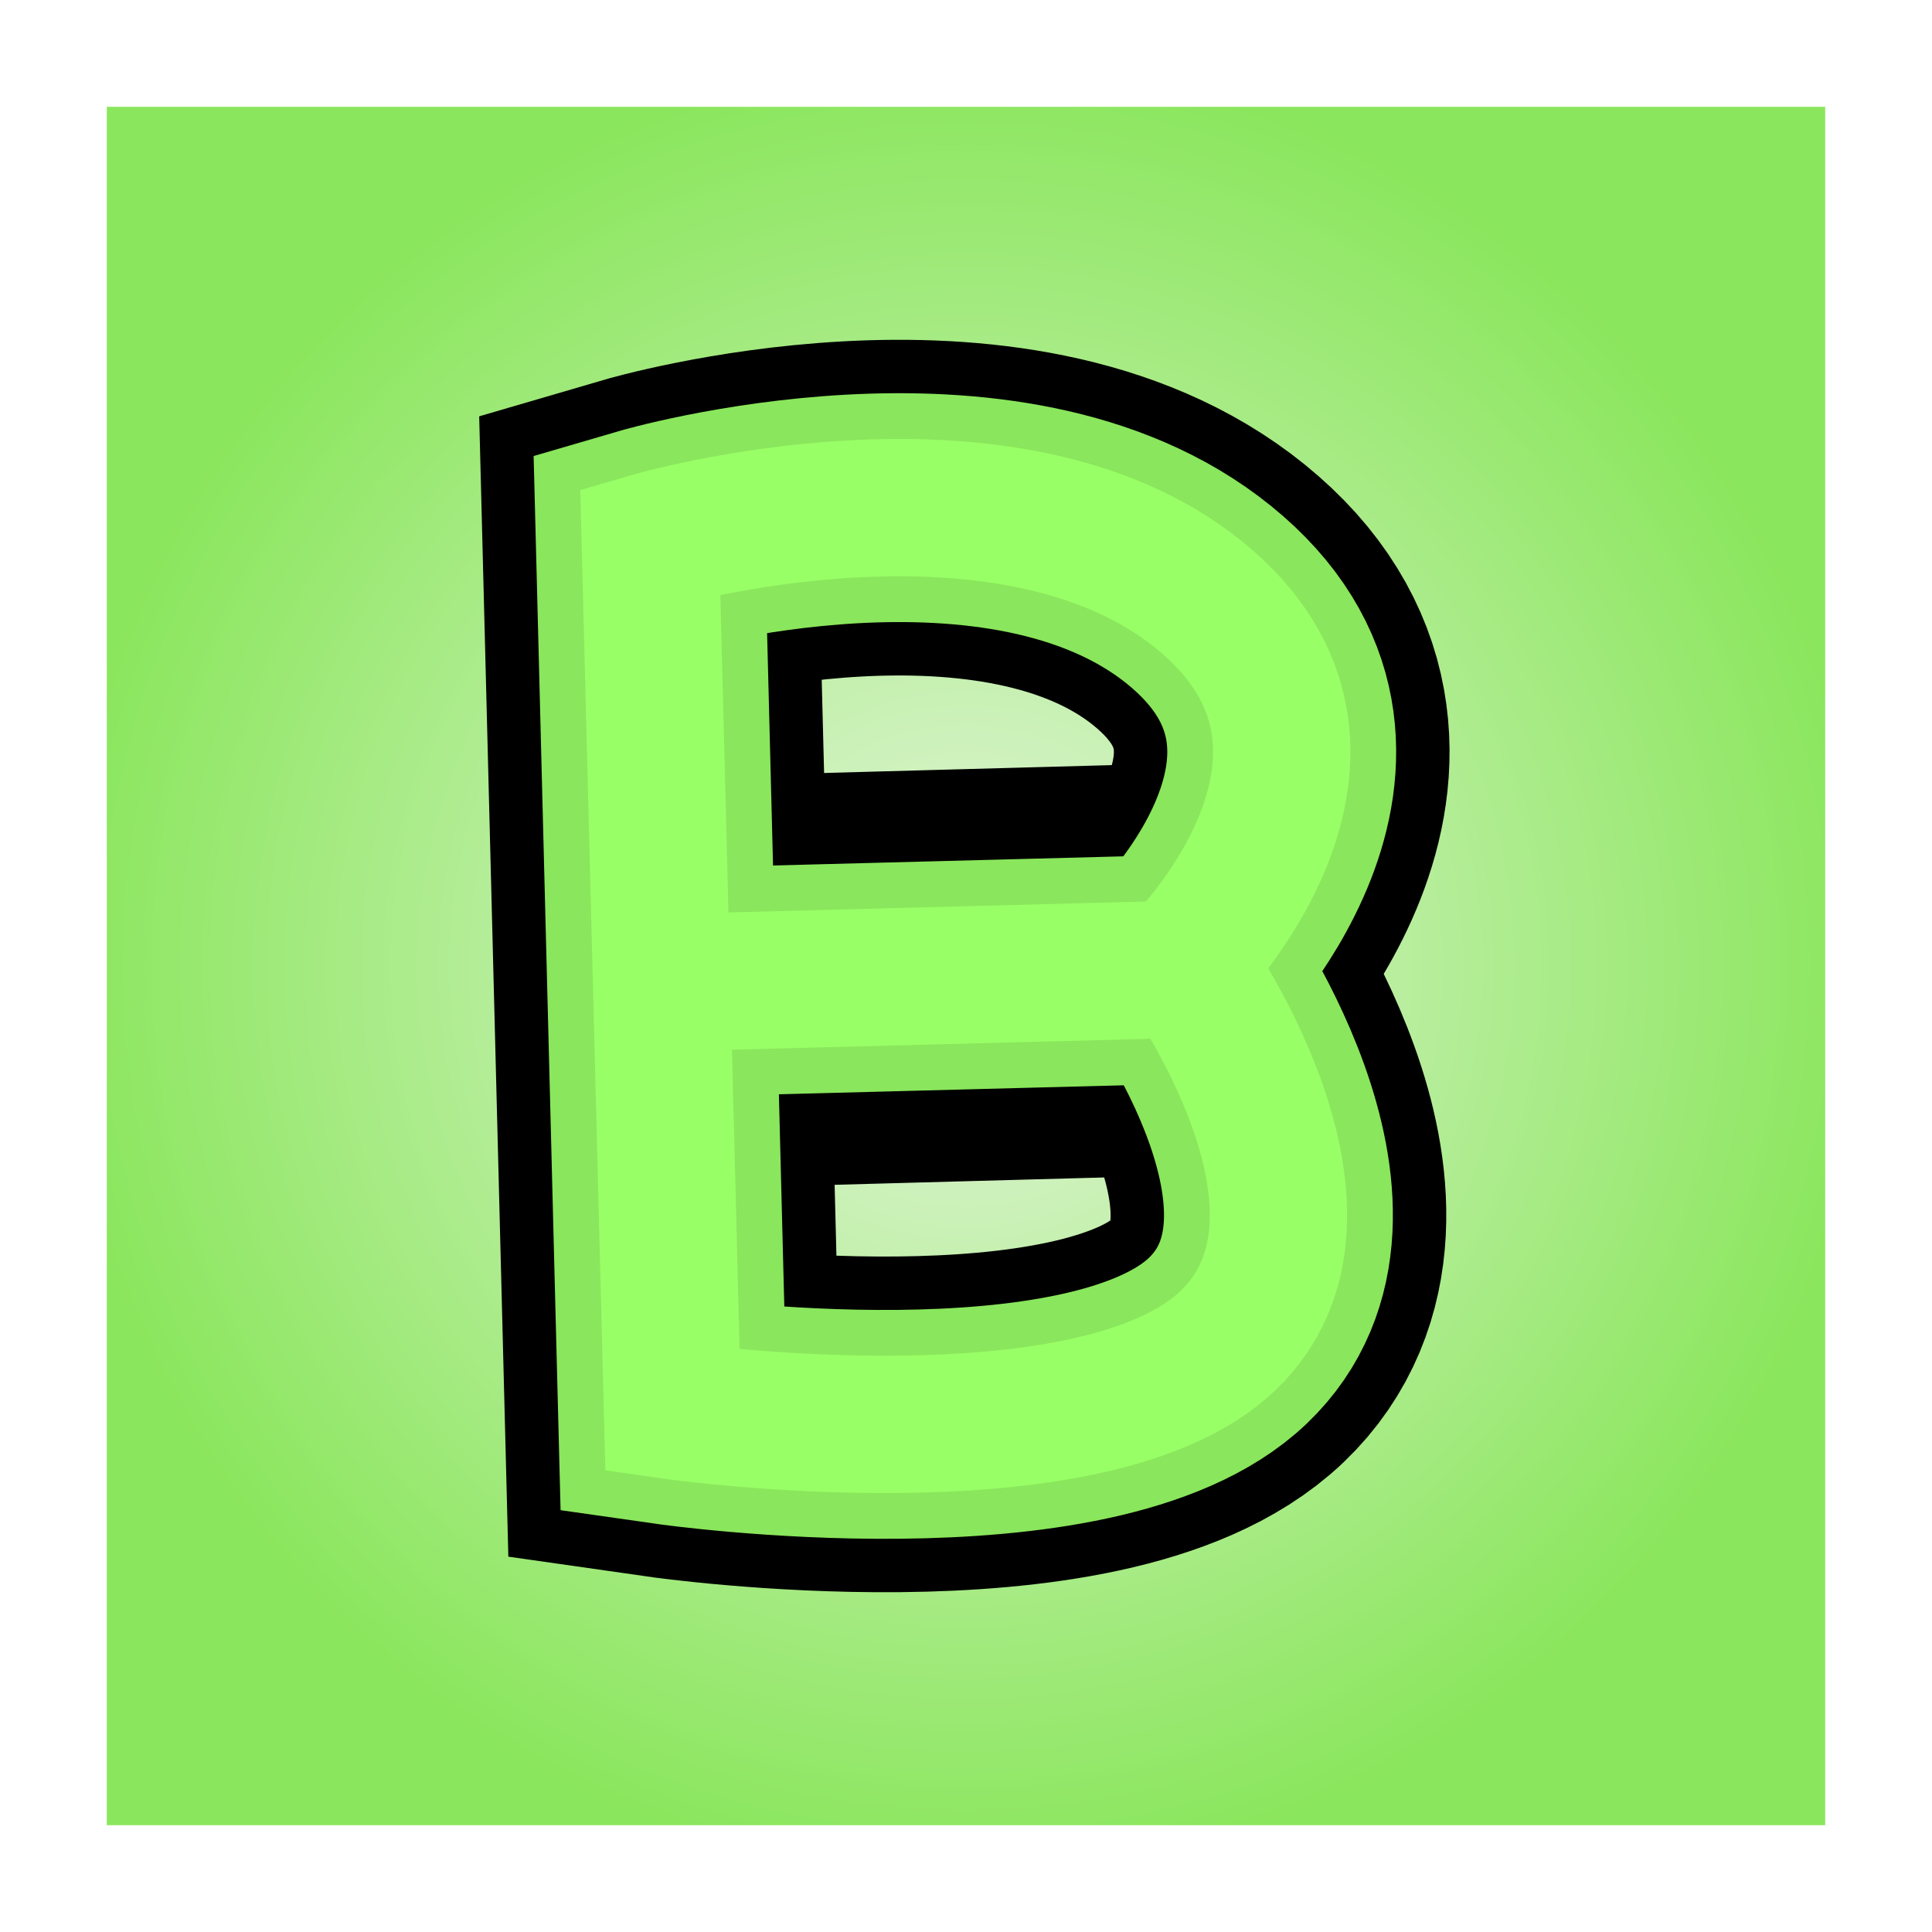
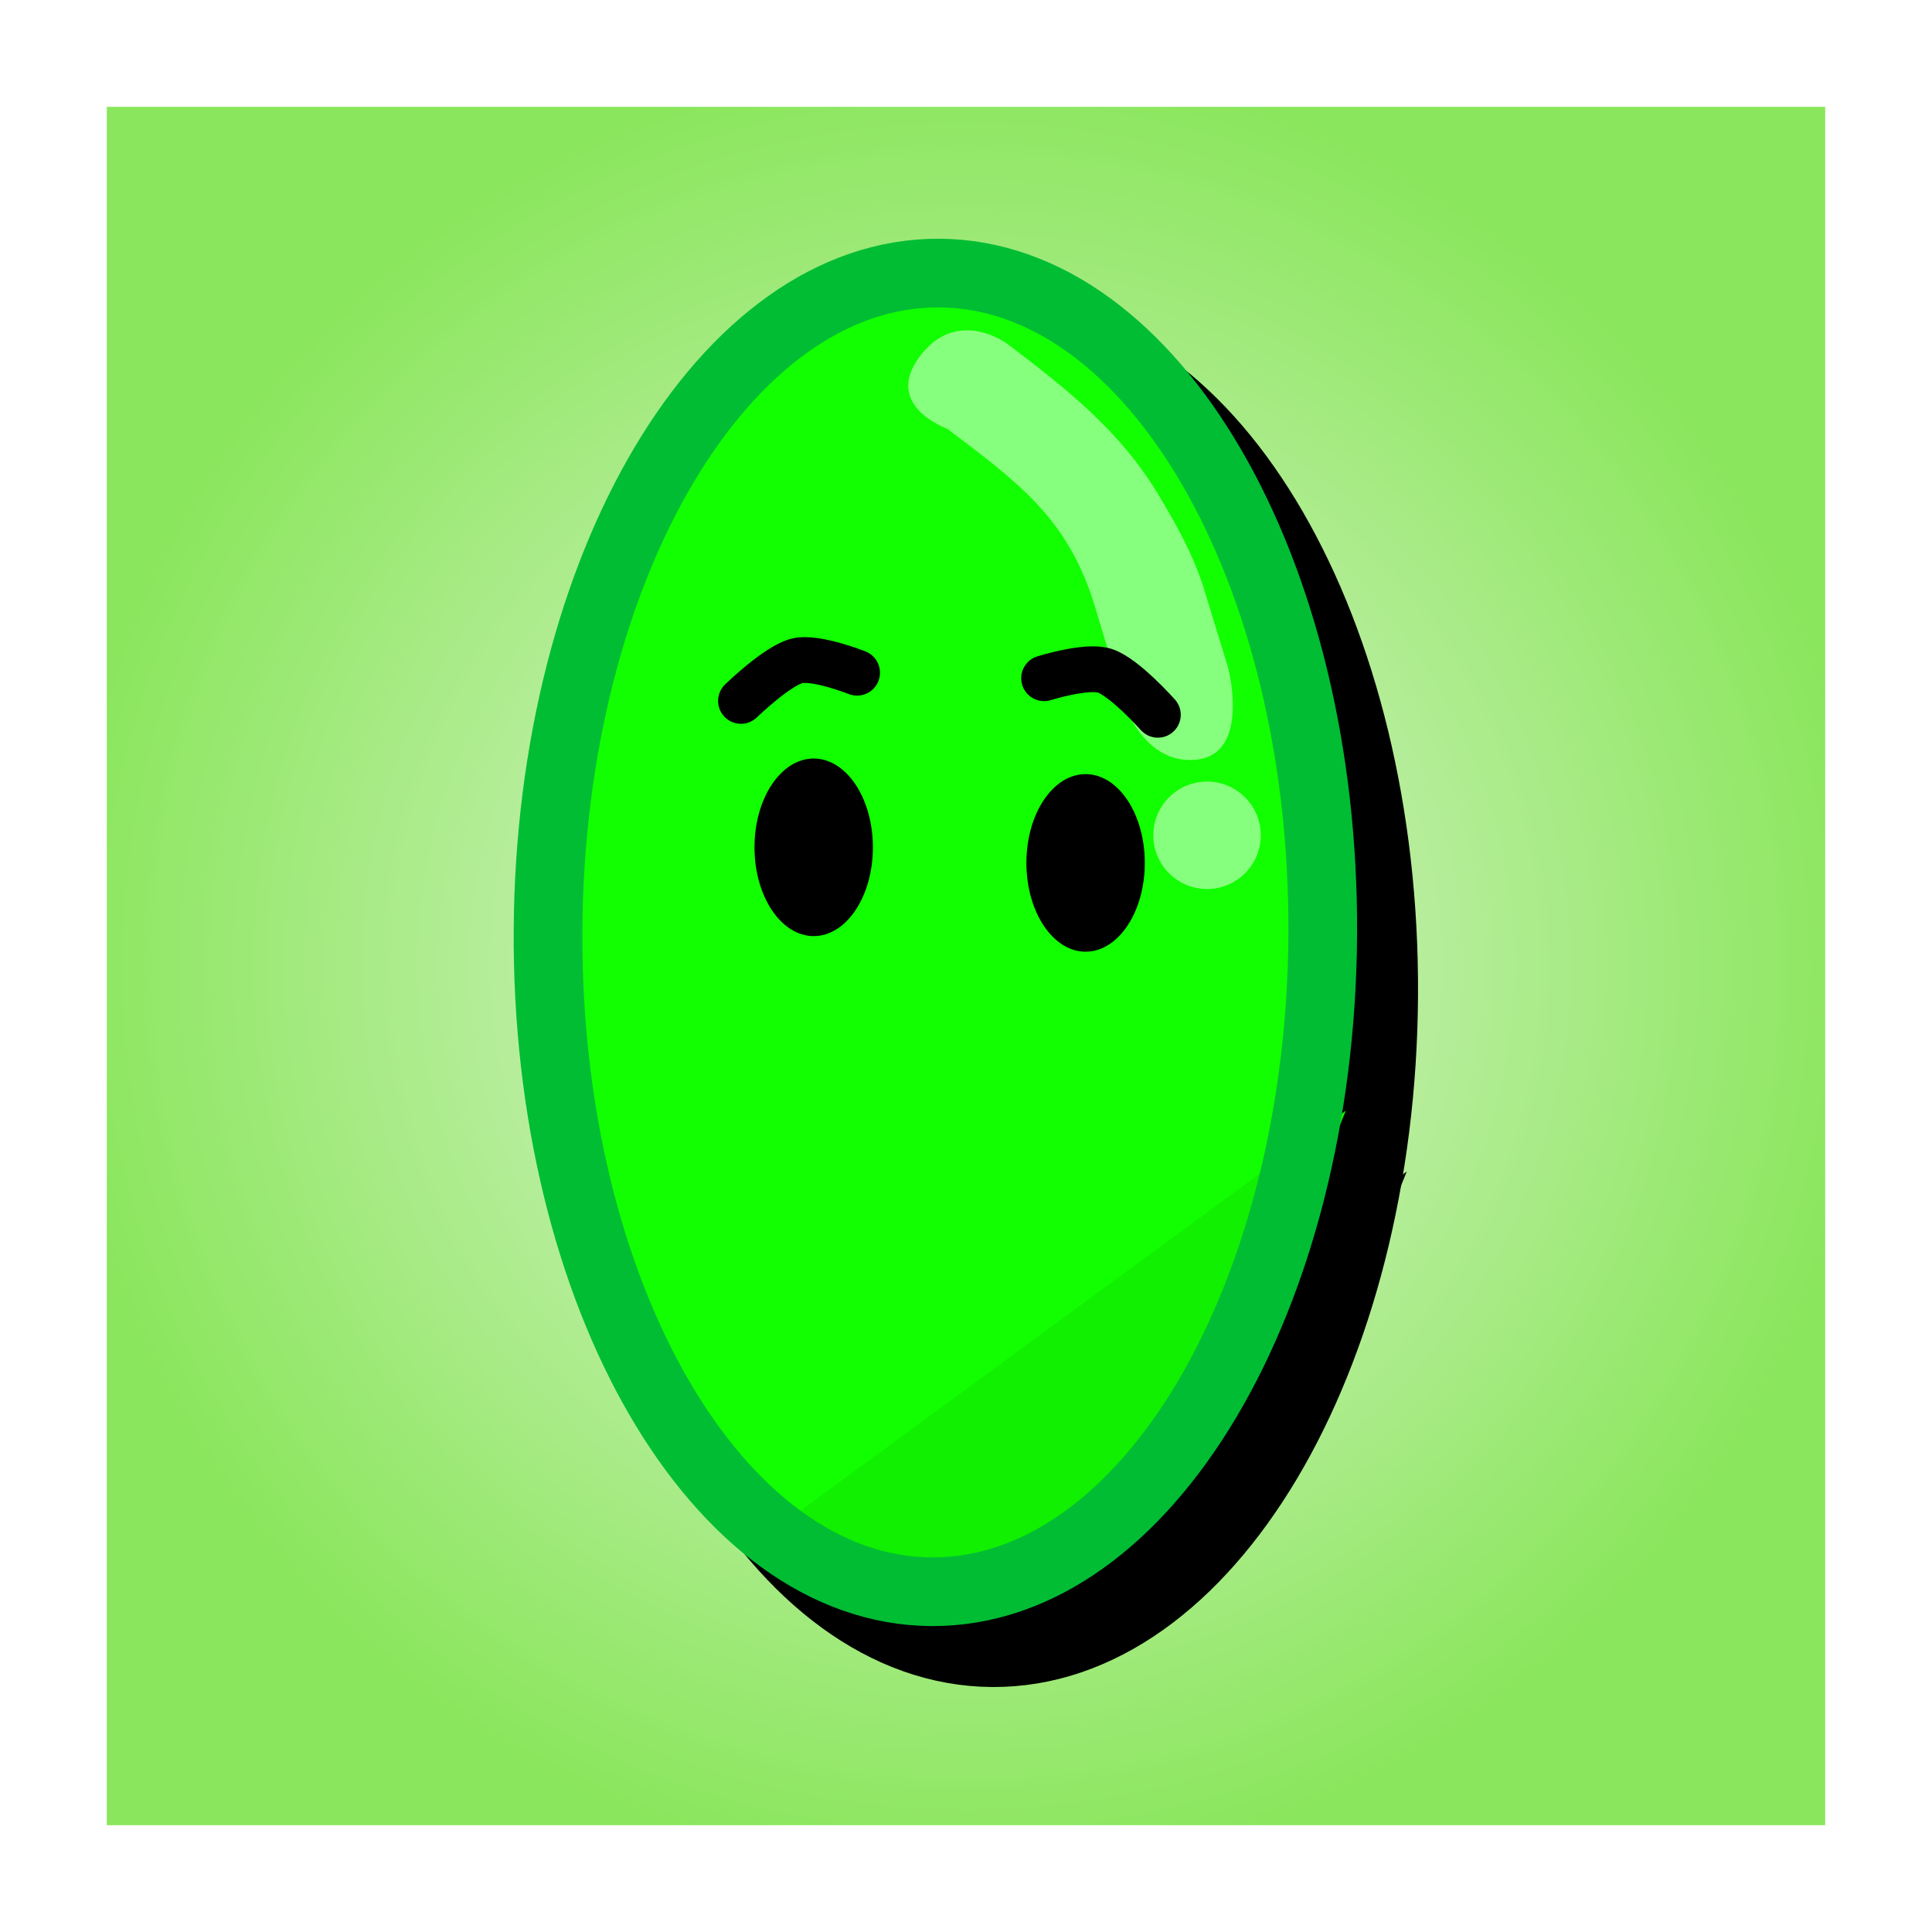
<svg xmlns="http://www.w3.org/2000/svg" version="1.1" width="63.31" height="63.31" viewBox="0,0,63.31,63.31">
  <defs>
    <radialGradient cx="240" cy="180" r="29.905" gradientUnits="userSpaceOnUse" id="color-1">
      <stop offset="0" stop-color="#e3f5da" />
      <stop offset="1" stop-color="#8ae65c" />
    </radialGradient>
  </defs>
  <g transform="translate(-208.3448,-148.3448)">
    <g data-paper-data="{&quot;isPaintingLayer&quot;:true}" fill-rule="nonzero" stroke-linejoin="miter" stroke-miterlimit="10" stroke-dasharray="" stroke-dashoffset="0" style="mix-blend-mode: normal">
      <path d="M210.095,209.905v-59.81h59.81v59.81z" fill="url(#color-1)" stroke="#ffffff" stroke-width="3.5" stroke-linecap="butt" />
-       <g fill="none" stroke-linecap="round">
-         <g stroke="#000000">
-           <path d="M230.382,194.568c0,0 -0.252,-9.849 -0.375,-14.665c-0.119,-4.677 -0.353,-13.826 -0.353,-13.826c0,0 11.615,-3.399 17.989,1.768c6.374,5.167 -0.525,12.045 -0.525,12.045c0,0 5.912,8.138 1.461,12.39c-4.451,4.252 -18.197,2.288 -18.197,2.288z" stroke-width="11" />
-           <path d="M246.811,180.114l-15.235,0.416" stroke-width="13.5" />
+       <g fill="#000000" stroke="#000000">
+         <path d="M240.875,202.706c-7.01,-0.041 -12.636,-9.748 -12.566,-21.681c0.071,-11.933 5.811,-21.572 12.821,-21.531c7.01,0.041 12.636,9.748 12.566,21.681c-0.071,11.933 -5.811,21.572 -12.821,21.531z" data-paper-data="{&quot;index&quot;:null}" stroke-width="0" stroke-linecap="butt" />
+         <path d="M249.339,175.247c-2.047,-0.012 -2.521,-3.045 -2.521,-3.045l-0.617,-2.051c-0.882,-2.85 -2.533,-4.027 -4.824,-5.762c0,0 -2.125,-0.75 -0.887,-2.38c1.238,-1.631 2.869,-0.393 2.869,-0.393c1.92,1.462 3.71,2.848 4.988,5.013c0.574,0.973 1.049,1.815 1.409,2.886l0.829,2.708c0,0 0.801,3.035 -1.246,3.023z" data-paper-data="{&quot;index&quot;:null}" stroke-width="0.5" stroke-linecap="butt" />
+         <path d="M249.197,196.336l-3.143,3.011l-4.435,1.635l-3.483,-0.731l13.49,-9.899z" stroke-width="2.5" stroke-linecap="round" />
+         <path d="M240.866,202.502c-7.01,-0.041 -12.636,-9.748 -12.566,-21.681c0.071,-11.933 5.811,-21.572 12.821,-21.531c7.01,0.041 12.636,9.748 12.566,21.681c-0.071,11.933 -5.811,21.572 -12.821,21.531z" data-paper-data="{&quot;index&quot;:null}" stroke-width="2.25" stroke-linecap="butt" />
+         <path d="M248.136,177.793c-0.044,-0.971 0.708,-1.794 1.679,-1.838c0.971,-0.044 1.794,0.708 1.838,1.679c0.044,0.971 -0.708,1.794 -1.679,1.838c-0.971,0.044 -1.794,-0.708 -1.838,-1.679z" stroke-width="0.5" stroke-linecap="butt" />
+       </g>
+       <g>
+         <path d="M238.879,200.71c-7.01,-0.041 -12.636,-9.748 -12.566,-21.681c0.071,-11.933 5.811,-21.572 12.821,-21.531c7.01,0.041 12.636,9.748 12.566,21.681c-0.071,11.933 -5.811,21.572 -12.821,21.531z" data-paper-data="{&quot;index&quot;:null}" fill="#11ff00" stroke="none" stroke-width="0" stroke-linecap="butt" />
+         <path d="M247.343,173.25c-2.047,-0.012 -2.521,-3.045 -2.521,-3.045l-0.617,-2.051c-0.882,-2.85 -2.533,-4.027 -4.824,-5.762c0,0 -2.125,-0.75 -0.887,-2.38c1.238,-1.631 2.869,-0.393 2.869,-0.393c1.92,1.462 3.71,2.848 4.988,5.013c0.574,0.973 1.049,1.815 1.409,2.886l0.829,2.708c0,0 0.801,3.035 -1.246,3.023z" data-paper-data="{&quot;index&quot;:null}" fill="#87ff7e" stroke="none" stroke-width="0.5" stroke-linecap="butt" />
+         <path d="M247.201,194.34l-3.143,3.011l-4.435,1.635l-3.483,-0.731l13.49,-9.899z" fill="#10f000" stroke="#10f000" stroke-width="2.5" stroke-linecap="round" />
+         <path d="M238.869,200.505c-7.01,-0.041 -12.636,-9.748 -12.566,-21.681c0.071,-11.933 5.811,-21.572 12.821,-21.531c7.01,0.041 12.636,9.748 12.566,21.681c-0.071,11.933 -5.811,21.572 -12.821,21.531z" data-paper-data="{&quot;index&quot;:null}" fill="none" stroke="#00bd34" stroke-width="2.25" stroke-linecap="butt" />
+         <path d="M246.14,175.796c-0.044,-0.971 0.708,-1.794 1.679,-1.838c0.971,-0.044 1.794,0.708 1.838,1.679c0.044,0.971 -0.708,1.794 -1.679,1.838c-0.971,0.044 -1.794,-0.708 -1.838,-1.679z" fill="#87ff7e" stroke="none" stroke-width="0.5" stroke-linecap="butt" />
+       </g>
+       <g>
+         <g data-paper-data="{&quot;index&quot;:null}" fill="#000000" stroke="none" stroke-width="0" stroke-linecap="butt">
+           <path d="M243.919,179.531c-1.071,0 -1.94,-1.303 -1.94,-2.91c0,-1.607 0.868,-2.909 1.94,-2.909c1.071,0 1.94,1.303 1.94,2.909c0,1.607 -0.868,2.91 -1.94,2.91z" />
+           <path d="M235.009,179.02c-1.071,0 -1.94,-1.303 -1.94,-2.909c0,-1.607 0.868,-2.91 1.94,-2.91c1.071,0 1.94,1.303 1.94,2.91c0,1.607 -0.868,2.909 -1.94,2.909z" />
        </g>
-         <g stroke="#8ae65c" stroke-width="7.5">
-           <path d="M230.382,194.568c0,0 -0.252,-9.849 -0.375,-14.665c-0.119,-4.677 -0.353,-13.826 -0.353,-13.826c0,0 11.615,-3.399 17.989,1.768c6.374,5.167 -0.525,12.045 -0.525,12.045c0,0 5.912,8.138 1.461,12.39c-4.451,4.252 -18.197,2.288 -18.197,2.288z" />
-           <path d="M246.811,180.114l-15.909,0.416" />
-         </g>
-         <g stroke="#99ff66" stroke-width="4.5">
-           <path d="M230.382,194.568c0,0 -0.252,-9.849 -0.375,-14.665c-0.119,-4.677 -0.353,-13.826 -0.353,-13.826c0,0 11.615,-3.399 17.989,1.768c6.374,5.167 -0.525,12.045 -0.525,12.045c0,0 5.912,8.138 1.461,12.39c-4.451,4.252 -18.197,2.288 -18.197,2.288z" />
-           <path d="M246.811,180.114l-15.909,0.416" />
+         <g data-paper-data="{&quot;index&quot;:null}" fill="none" stroke="#000000" stroke-width="1.5" stroke-linecap="round">
+           <path d="M242.559,170.57c0,0 1.39,-0.438 1.986,-0.246c0.643,0.207 1.742,1.444 1.742,1.444" />
+           <path d="M232.626,171.313c0,0 1.186,-1.154 1.842,-1.314c0.608,-0.148 1.963,0.39 1.963,0.39" data-paper-data="{&quot;index&quot;:null}" />
        </g>
      </g>
    </g>
  </g>
</svg>
